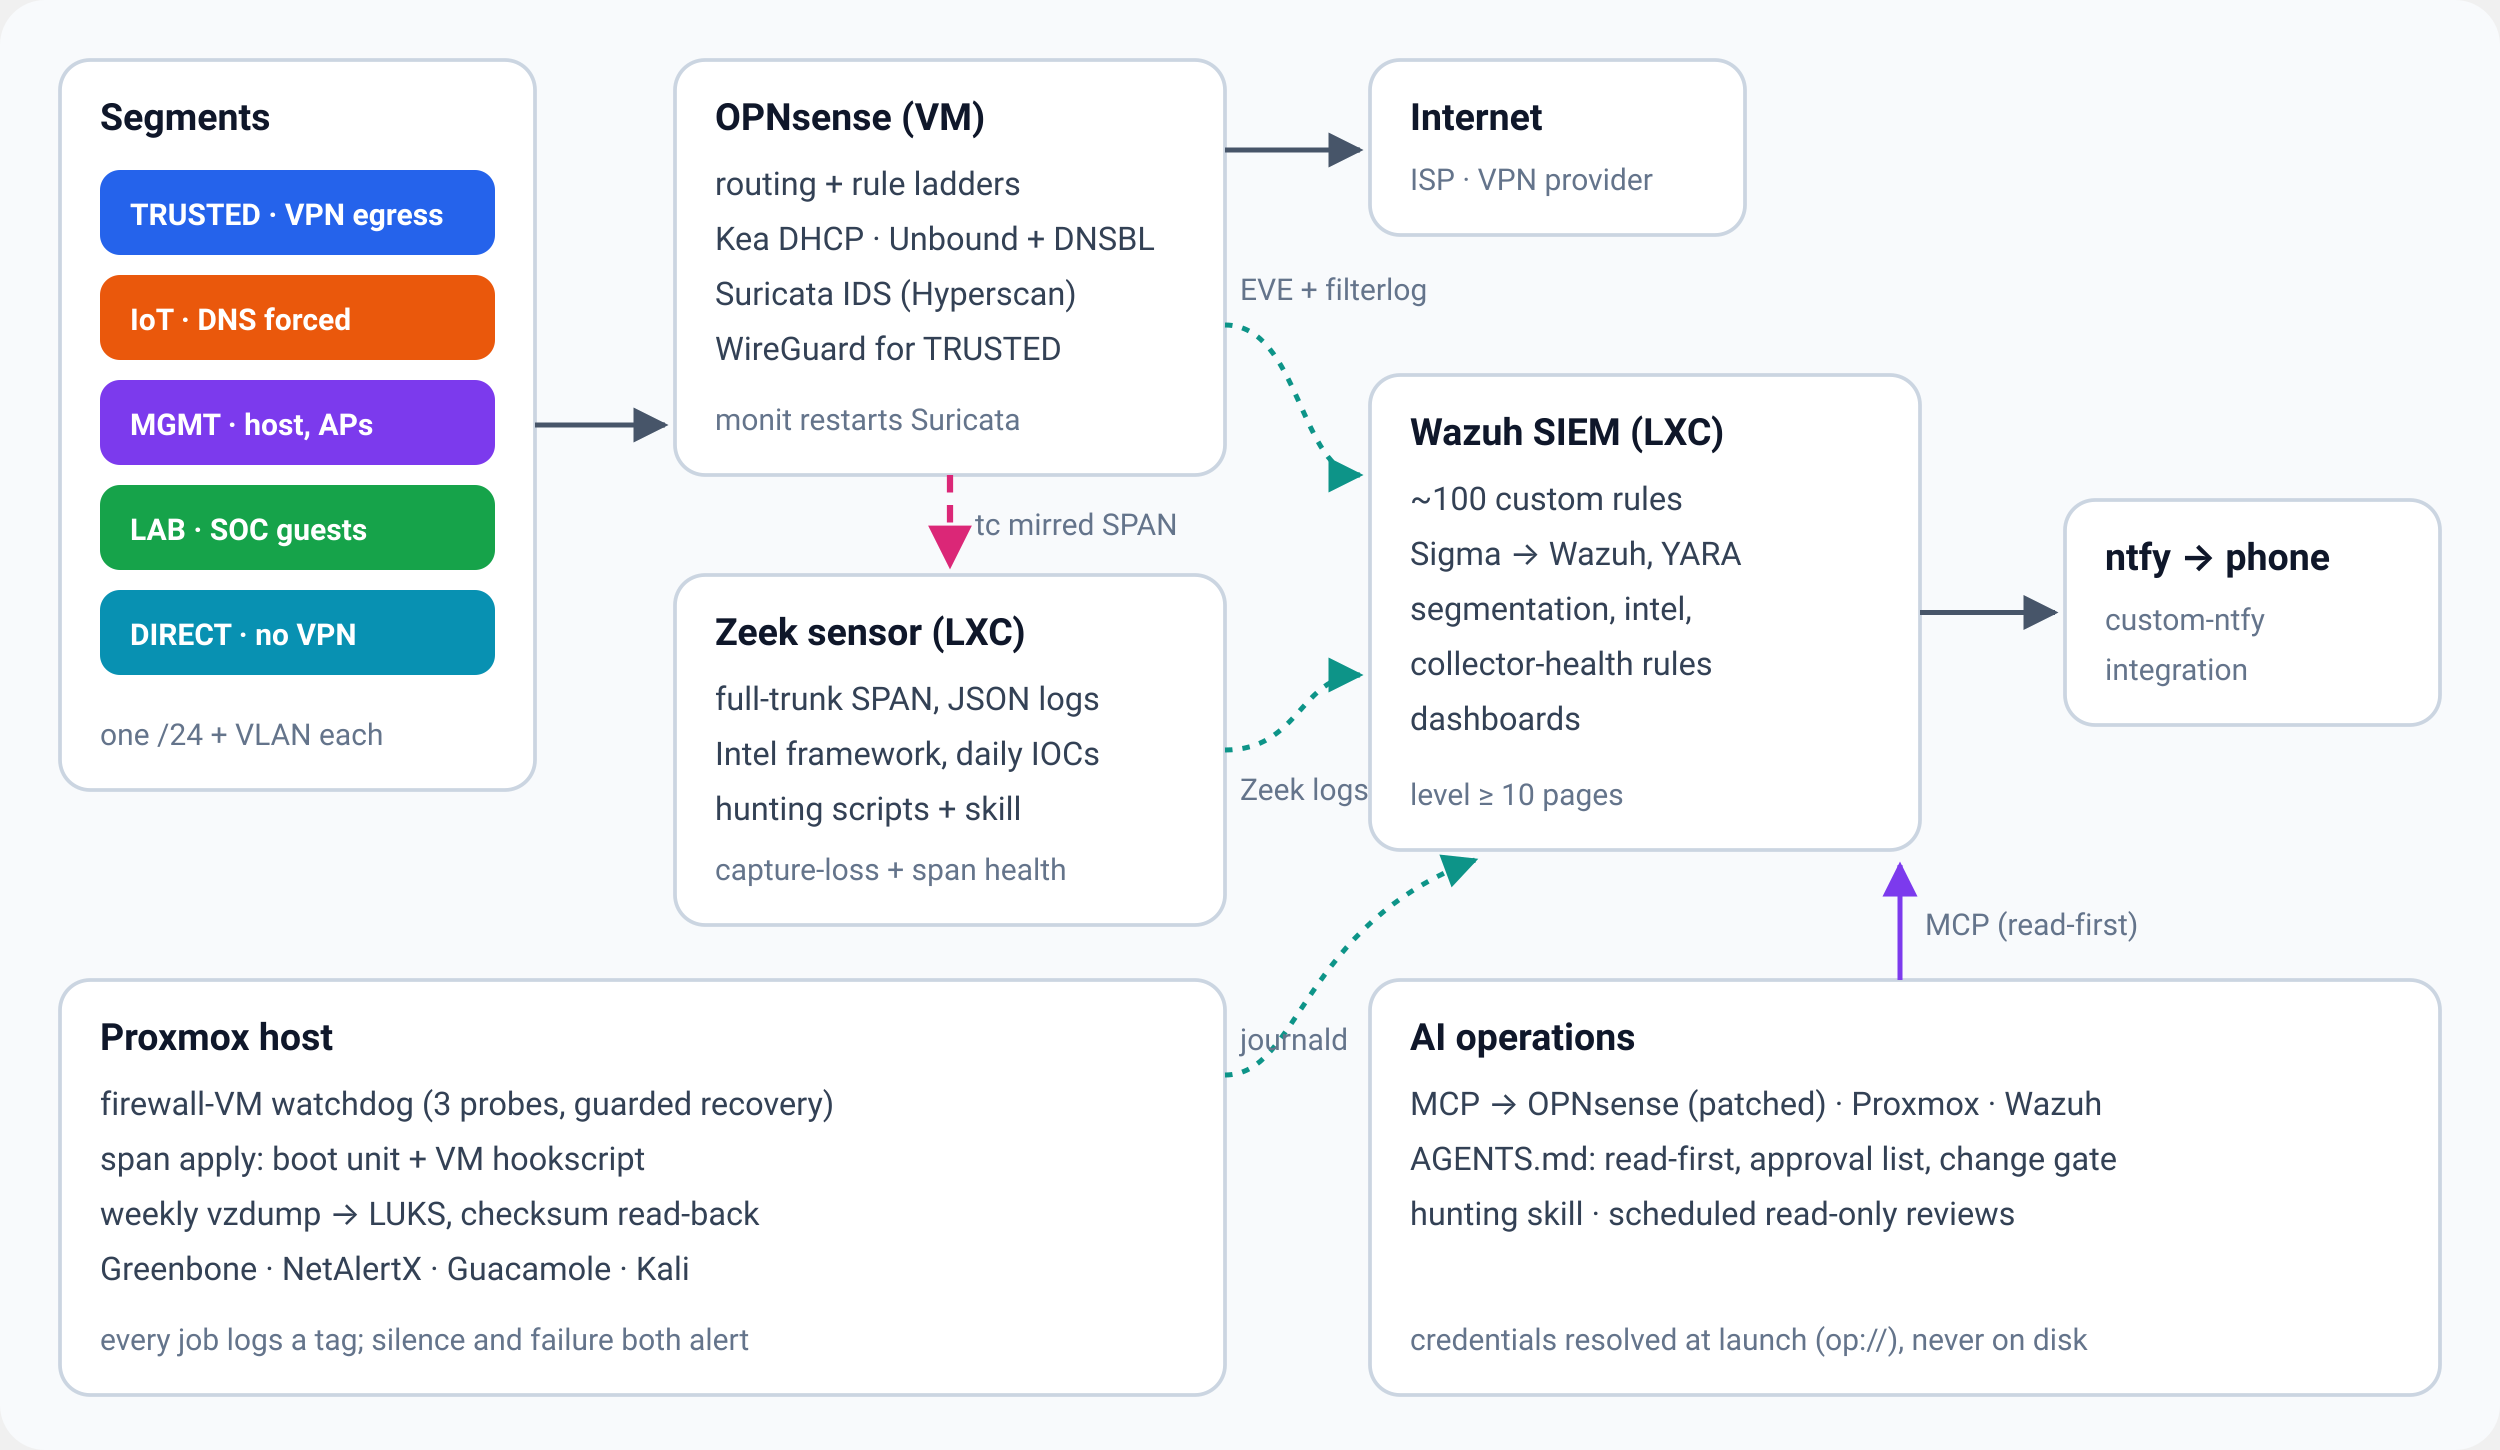
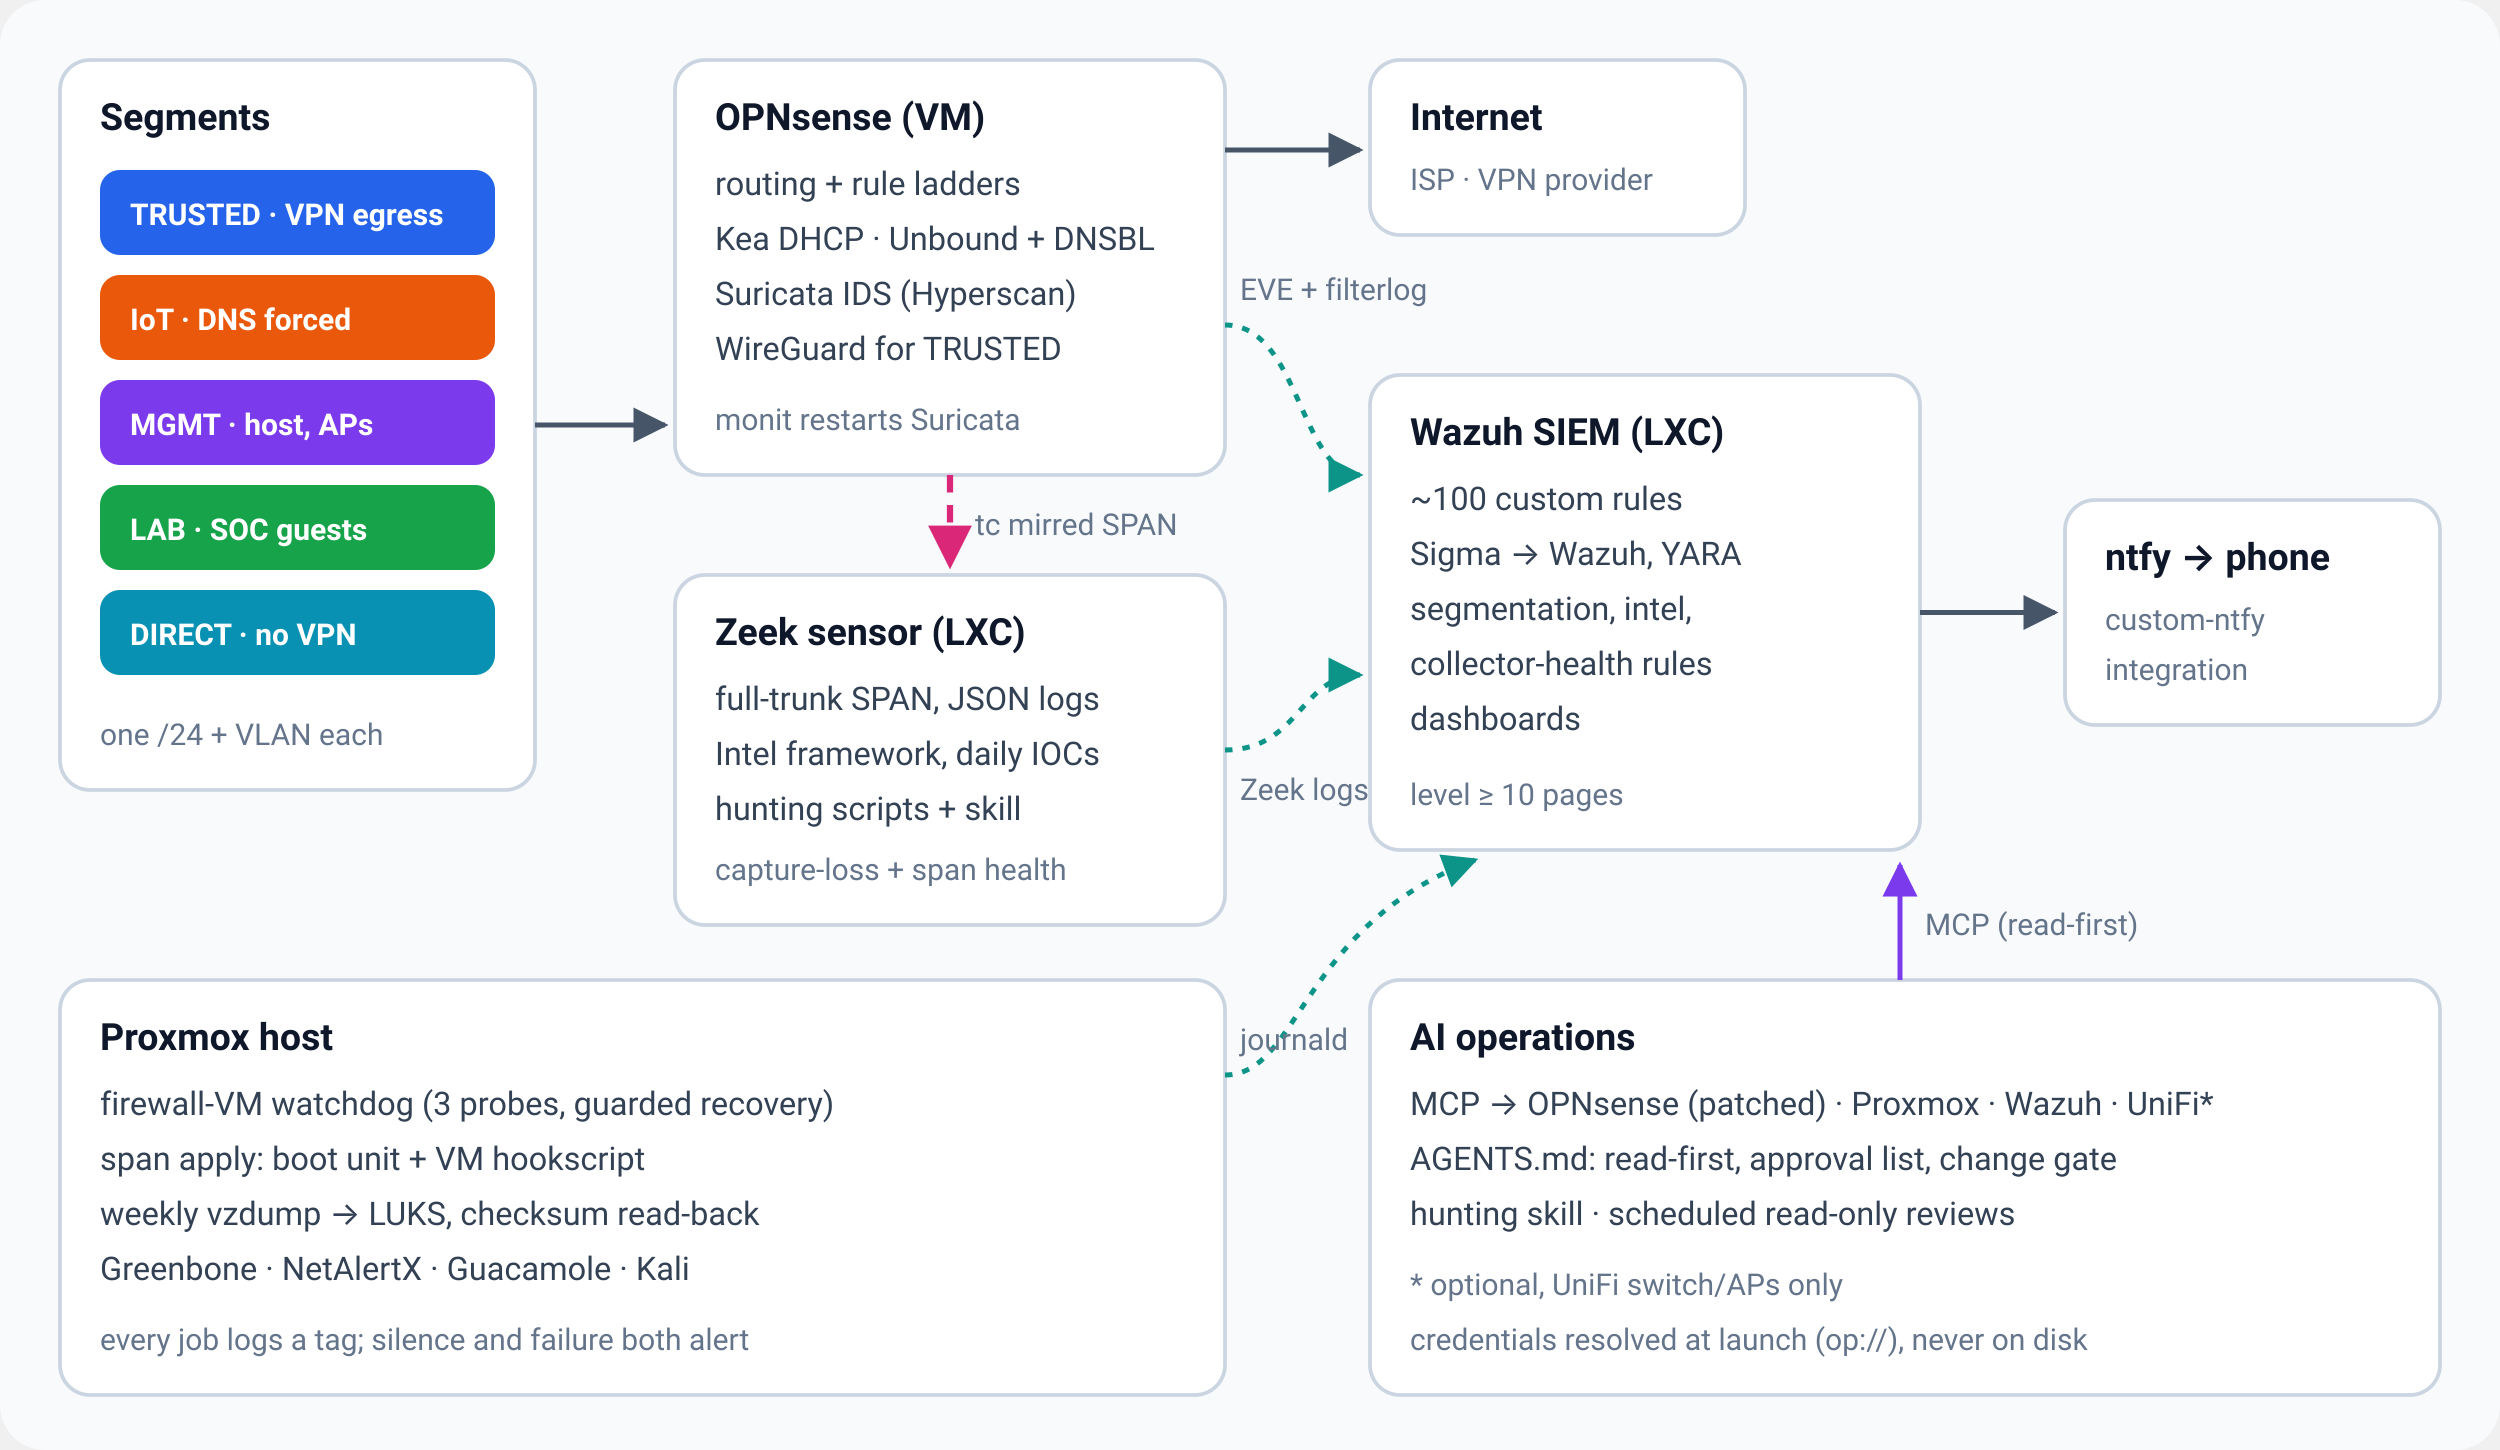
<svg xmlns="http://www.w3.org/2000/svg" width="1000" height="580" viewBox="0 0 1000 580" role="img" aria-label="Cydex architecture: segments route through OPNsense; a SPAN mirror feeds Zeek; agents and syslog feed Wazuh, which pages via ntfy; host-side watchdog, span and backup jobs report to Wazuh; MCP servers give an AI agent read-first access under an agent policy">
  <style>
    .card{fill:#ffffff;stroke:#cbd5e1;stroke-width:1.5}
    .h{font:700 15px system-ui,-apple-system,Segoe UI,Roboto,sans-serif;fill:#0f172a}
    .t{font:13px system-ui,-apple-system,Segoe UI,Roboto,sans-serif;fill:#334155}
    .s{font:12px system-ui,-apple-system,Segoe UI,Roboto,sans-serif;fill:#64748b}
    .pill{font:600 12px system-ui,-apple-system,Segoe UI,Roboto,sans-serif;fill:#ffffff}
    .flow{stroke:#475569;stroke-width:2;fill:none;marker-end:url(#a)}
    .span{stroke:#db2777;stroke-width:2.5;fill:none;stroke-dasharray:7 5;marker-end:url(#ap)}
    .tele{stroke:#0d9488;stroke-width:2;fill:none;stroke-dasharray:3 4;marker-end:url(#at)}
    .ai{stroke:#7c3aed;stroke-width:2;fill:none;marker-end:url(#aa)}
  </style>
  <defs>
    <marker id="a" viewBox="0 0 10 10" refX="9" refY="5" markerWidth="7" markerHeight="7" orient="auto">
      <path d="M0 0L10 5L0 10z" fill="#475569" />
    </marker>
    <marker id="ap" viewBox="0 0 10 10" refX="9" refY="5" markerWidth="7" markerHeight="7" orient="auto">
      <path d="M0 0L10 5L0 10z" fill="#db2777" />
    </marker>
    <marker id="at" viewBox="0 0 10 10" refX="9" refY="5" markerWidth="7" markerHeight="7" orient="auto">
      <path d="M0 0L10 5L0 10z" fill="#0d9488" />
    </marker>
    <marker id="aa" viewBox="0 0 10 10" refX="9" refY="5" markerWidth="7" markerHeight="7" orient="auto">
      <path d="M0 0L10 5L0 10z" fill="#7c3aed" />
    </marker>
  </defs>
  <rect x="0" y="0" width="1000" height="580" rx="18" fill="#f8fafc" />
  <rect class="card" x="24" y="24" width="190" height="292" rx="12" />
  <text class="h" x="40" y="52">Segments</text>
  <g>
    <rect x="40" y="68" width="158" height="34" rx="8" fill="#2563eb" />
    <text class="pill" x="52" y="90">TRUSTED · VPN egress</text>
    <rect x="40" y="110" width="158" height="34" rx="8" fill="#ea580c" />
    <text class="pill" x="52" y="132">IoT · DNS forced</text>
    <rect x="40" y="152" width="158" height="34" rx="8" fill="#7c3aed" />
    <text class="pill" x="52" y="174">MGMT · host, APs</text>
    <rect x="40" y="194" width="158" height="34" rx="8" fill="#16a34a" />
    <text class="pill" x="52" y="216">LAB · SOC guests</text>
    <rect x="40" y="236" width="158" height="34" rx="8" fill="#0891b2" />
    <text class="pill" x="52" y="258">DIRECT · no VPN</text>
  </g>
  <text class="s" x="40" y="298">one /24 + VLAN each</text>
  <rect class="card" x="270" y="24" width="220" height="166" rx="12" />
  <text class="h" x="286" y="52">OPNsense (VM)</text>
  <text class="t" x="286" y="78">routing + rule ladders</text>
  <text class="t" x="286" y="100">Kea DHCP · Unbound + DNSBL</text>
  <text class="t" x="286" y="122">Suricata IDS (Hyperscan)</text>
  <text class="t" x="286" y="144">WireGuard for TRUSTED</text>
  <text class="s" x="286" y="172">monit restarts Suricata</text>
  <path class="flow" d="M214 170 H266" />
  <rect class="card" x="548" y="24" width="150" height="70" rx="12" />
  <text class="h" x="564" y="52">Internet</text>
  <text class="s" x="564" y="76">ISP · VPN provider</text>
  <path class="flow" d="M490 60 H544" />
  <rect class="card" x="270" y="230" width="220" height="140" rx="12" />
  <text class="h" x="286" y="258">Zeek sensor (LXC)</text>
  <text class="t" x="286" y="284">full-trunk SPAN, JSON logs</text>
  <text class="t" x="286" y="306">Intel framework, daily IOCs</text>
  <text class="t" x="286" y="328">hunting scripts + skill</text>
  <text class="s" x="286" y="352">capture-loss + span health</text>
  <path class="span" d="M380 190 V226" />
  <text class="s" x="390" y="214" fill="#db2777">tc mirred SPAN</text>
  <rect class="card" x="548" y="150" width="220" height="190" rx="12" />
  <text class="h" x="564" y="178">Wazuh SIEM (LXC)</text>
  <text class="t" x="564" y="204">~100 custom rules</text>
  <text class="t" x="564" y="226">Sigma → Wazuh, YARA</text>
  <text class="t" x="564" y="248">segmentation, intel,</text>
  <text class="t" x="564" y="270">collector-health rules</text>
  <text class="t" x="564" y="292">dashboards</text>
  <text class="s" x="564" y="322">level ≥ 10 pages</text>
  <path class="tele" d="M490 130 C520 130 520 190 544 190" />
  <path class="tele" d="M490 300 C520 300 520 270 544 270" />
  <text class="s" x="496" y="120" fill="#0d9488">EVE + filterlog</text>
  <text class="s" x="496" y="320" fill="#0d9488">Zeek logs</text>
  <rect class="card" x="826" y="200" width="150" height="90" rx="12" />
  <text class="h" x="842" y="228">ntfy → phone</text>
  <text class="s" x="842" y="252">custom-ntfy</text>
  <text class="s" x="842" y="272">integration</text>
  <path class="flow" d="M768 245 H822" />
  <rect class="card" x="24" y="392" width="466" height="166" rx="12" />
  <text class="h" x="40" y="420">Proxmox host</text>
  <text class="t" x="40" y="446">firewall-VM watchdog (3 probes, guarded recovery)</text>
  <text class="t" x="40" y="468">span apply: boot unit + VM hookscript</text>
  <text class="t" x="40" y="490">weekly vzdump → LUKS, checksum read-back</text>
  <text class="t" x="40" y="512">Greenbone · NetAlertX · Guacamole · Kali</text>
  <text class="s" x="40" y="540">every job logs a tag; silence and failure both alert</text>
  <path class="tele" d="M490 430 C520 430 520 370 590 344" />
  <text class="s" x="496" y="420" fill="#0d9488">journald</text>
  <rect class="card" x="548" y="392" width="428" height="166" rx="12" />
  <text class="h" x="564" y="420">AI operations</text>
-   <text class="t" x="564" y="446">MCP → OPNsense (patched) · Proxmox · Wazuh</text>
+   <text class="t" x="564" y="446">MCP → OPNsense (patched) · Proxmox · Wazuh · UniFi*</text>
  <text class="t" x="564" y="468">AGENTS.md: read-first, approval list, change gate</text>
  <text class="t" x="564" y="490">hunting skill · scheduled read-only reviews</text>
+   <text class="s" x="564" y="518">* optional, UniFi switch/APs only</text>
  <text class="s" x="564" y="540">credentials resolved at launch (op://), never on disk</text>
  <path class="ai" d="M760 392 V346" />
  <text class="s" x="770" y="374" fill="#7c3aed">MCP (read-first)</text>
</svg>
